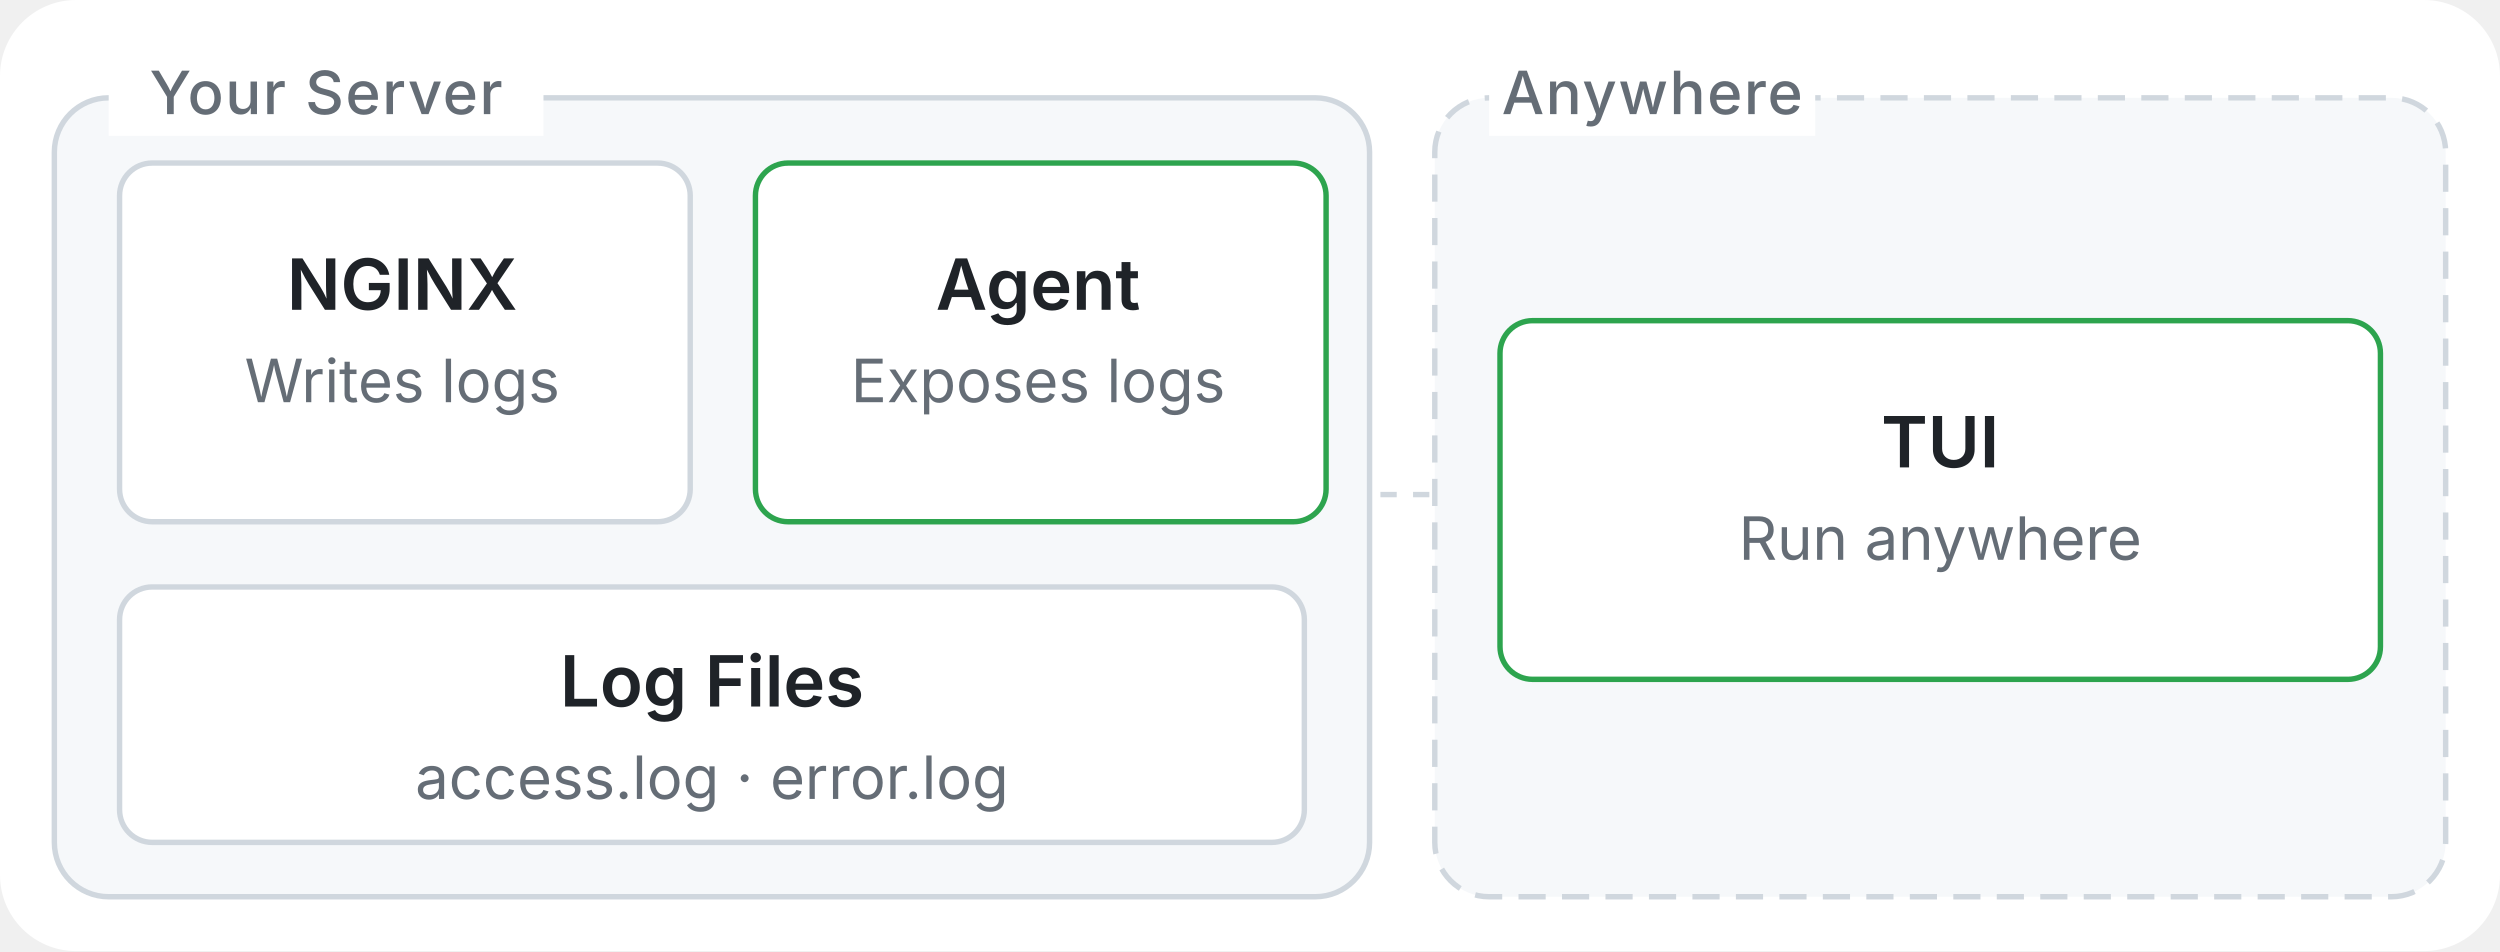
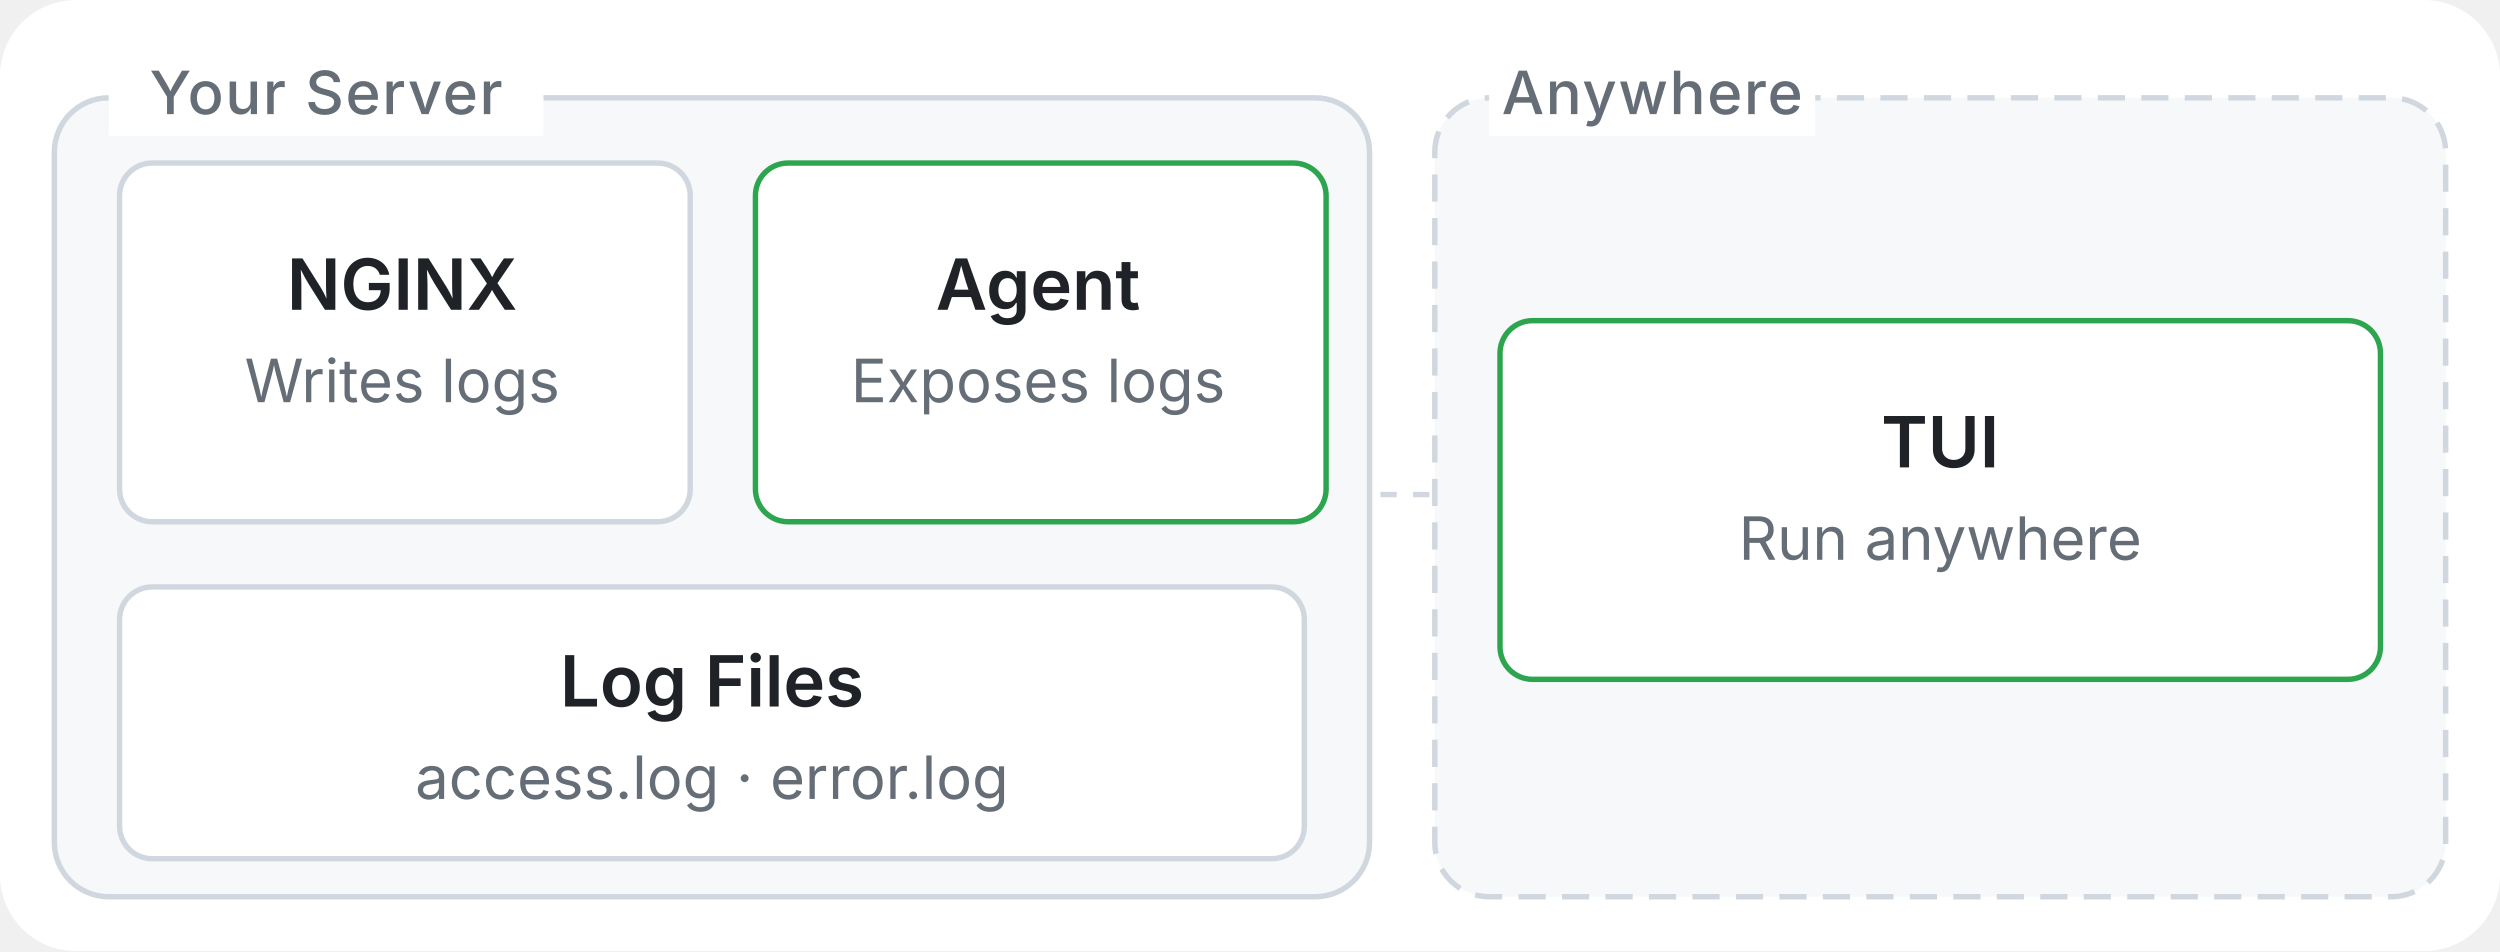
<svg xmlns="http://www.w3.org/2000/svg" width="460" height="175" viewBox="0 0 460 175">
  <defs>
    <clipPath id="rounded">
      <rect width="460" height="175" rx="14" />
    </clipPath>
  </defs>
  <style>
    text { font-family: Inter, Helvetica, Arial, sans-serif; }
  </style>
  <g clip-path="url(#rounded)">
    <rect width="460" height="175" fill="#ffffff" />
    <rect x="10" y="18" width="242" height="147" rx="10" fill="#f6f8fa" stroke="#d0d7de" stroke-width="1" />
    <rect x="20" y="11" width="80" height="14" fill="#ffffff" />
    <text x="60" y="21" text-anchor="middle" font-size="11" font-weight="500" fill="#656d76" letter-spacing="0.3">Your Server</text>
    <rect x="22" y="30" width="105" height="66" rx="6" fill="#ffffff" stroke="#d0d7de" stroke-width="1" />
    <text x="74" y="57" text-anchor="middle" font-size="13" font-weight="600" fill="#1f2328">NGINX</text>
    <text x="74" y="74" text-anchor="middle" font-size="11" fill="#656d76">Writes logs</text>
    <rect x="139" y="30" width="105" height="66" rx="6" fill="#ffffff" stroke="#2da44e" stroke-width="1" />
    <text x="191" y="57" text-anchor="middle" font-size="13" font-weight="600" fill="#1f2328">Agent</text>
    <text x="191" y="74" text-anchor="middle" font-size="11" fill="#656d76">Exposes logs</text>
-     <rect x="22" y="108" width="218" height="47" rx="6" fill="#ffffff" stroke="#d0d7de" stroke-width="1" />
+     <rect x="22" y="108" width="218" height="50" rx="6" fill="#ffffff" stroke="#d0d7de" stroke-width="1" />
    <text x="131" y="130" text-anchor="middle" font-size="13" font-weight="600" fill="#1f2328">Log Files</text>
    <text x="131" y="147" text-anchor="middle" font-size="11" fill="#656d76">access.log · error.log</text>
    <line x1="254" y1="91" x2="264" y2="91" stroke="#d0d7de" stroke-width="1" stroke-dasharray="3,3" />
    <rect x="264" y="18" width="186" height="147" rx="10" fill="#f6f8fa" stroke="#d0d7de" stroke-width="1" stroke-dasharray="5,3" />
    <rect x="274" y="11" width="60" height="14" fill="#ffffff" />
    <text x="304" y="21" text-anchor="middle" font-size="11" font-weight="500" fill="#656d76" letter-spacing="0.3">Anywhere</text>
    <rect x="276" y="59" width="162" height="66" rx="6" fill="#ffffff" stroke="#2da44e" stroke-width="1" />
    <text x="357" y="86" text-anchor="middle" font-size="13" font-weight="600" fill="#1f2328">TUI</text>
    <text x="357" y="103" text-anchor="middle" font-size="11" fill="#656d76">Run anywhere</text>
  </g>
</svg>
